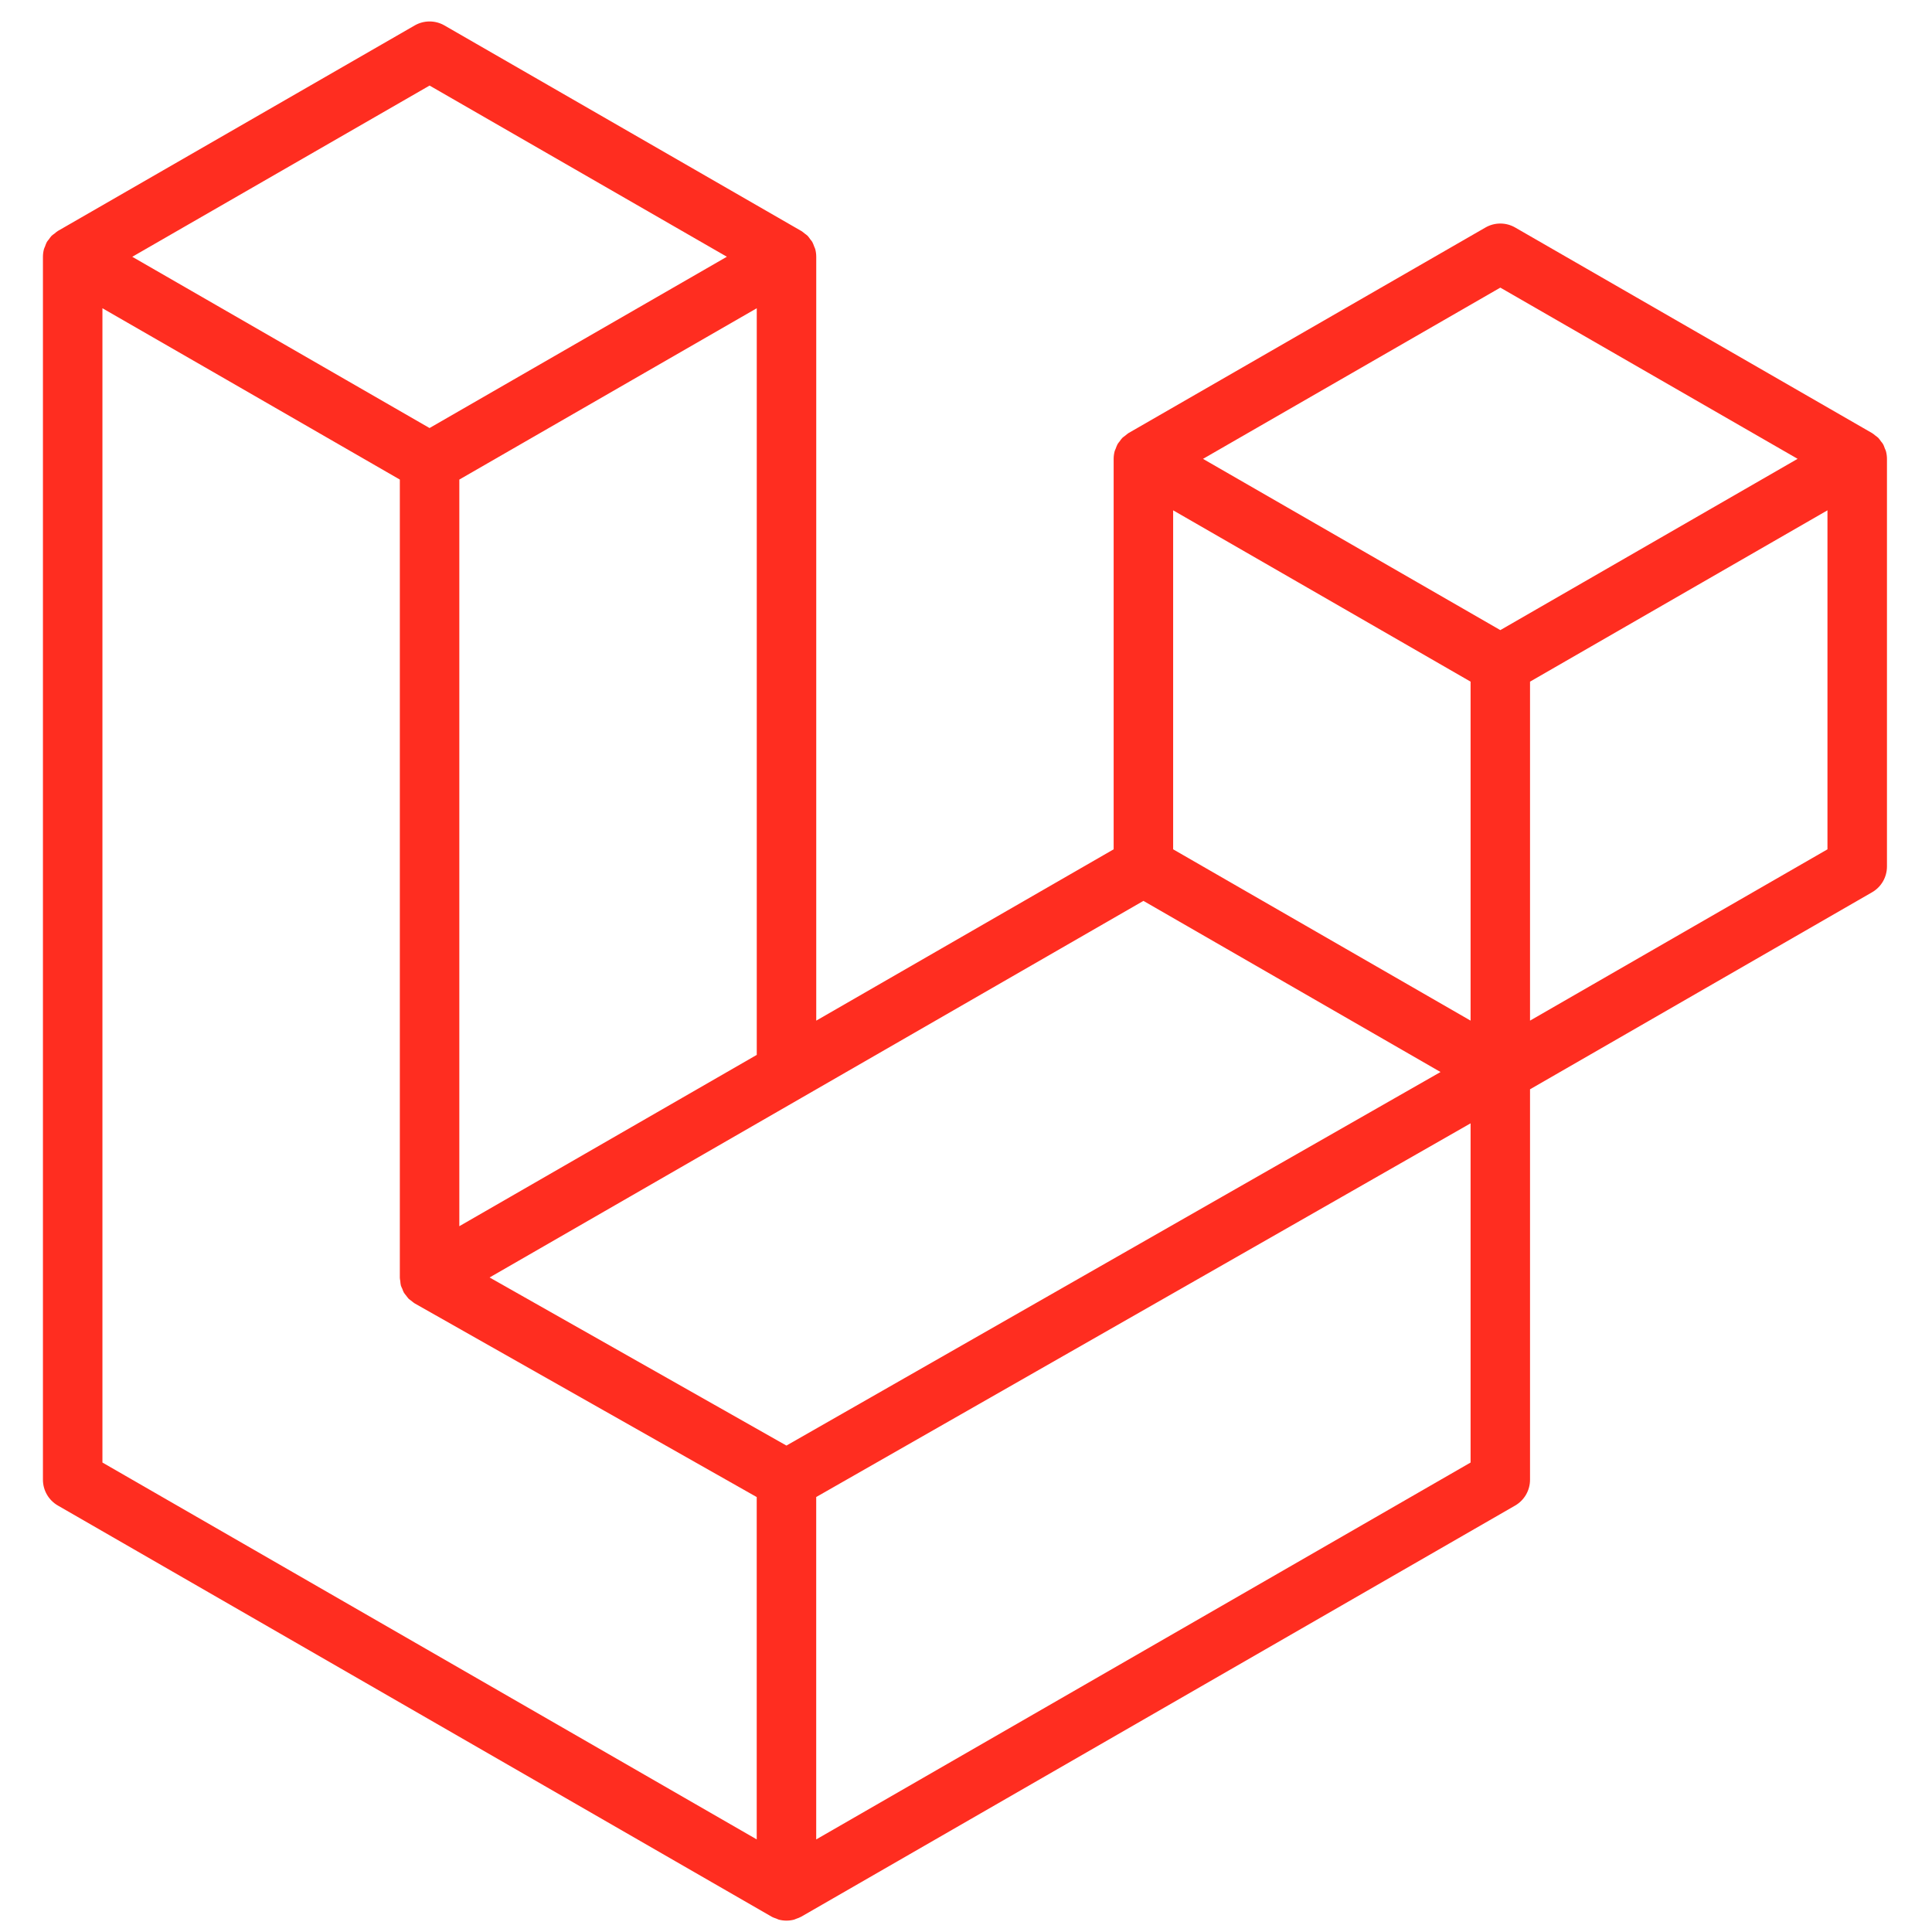
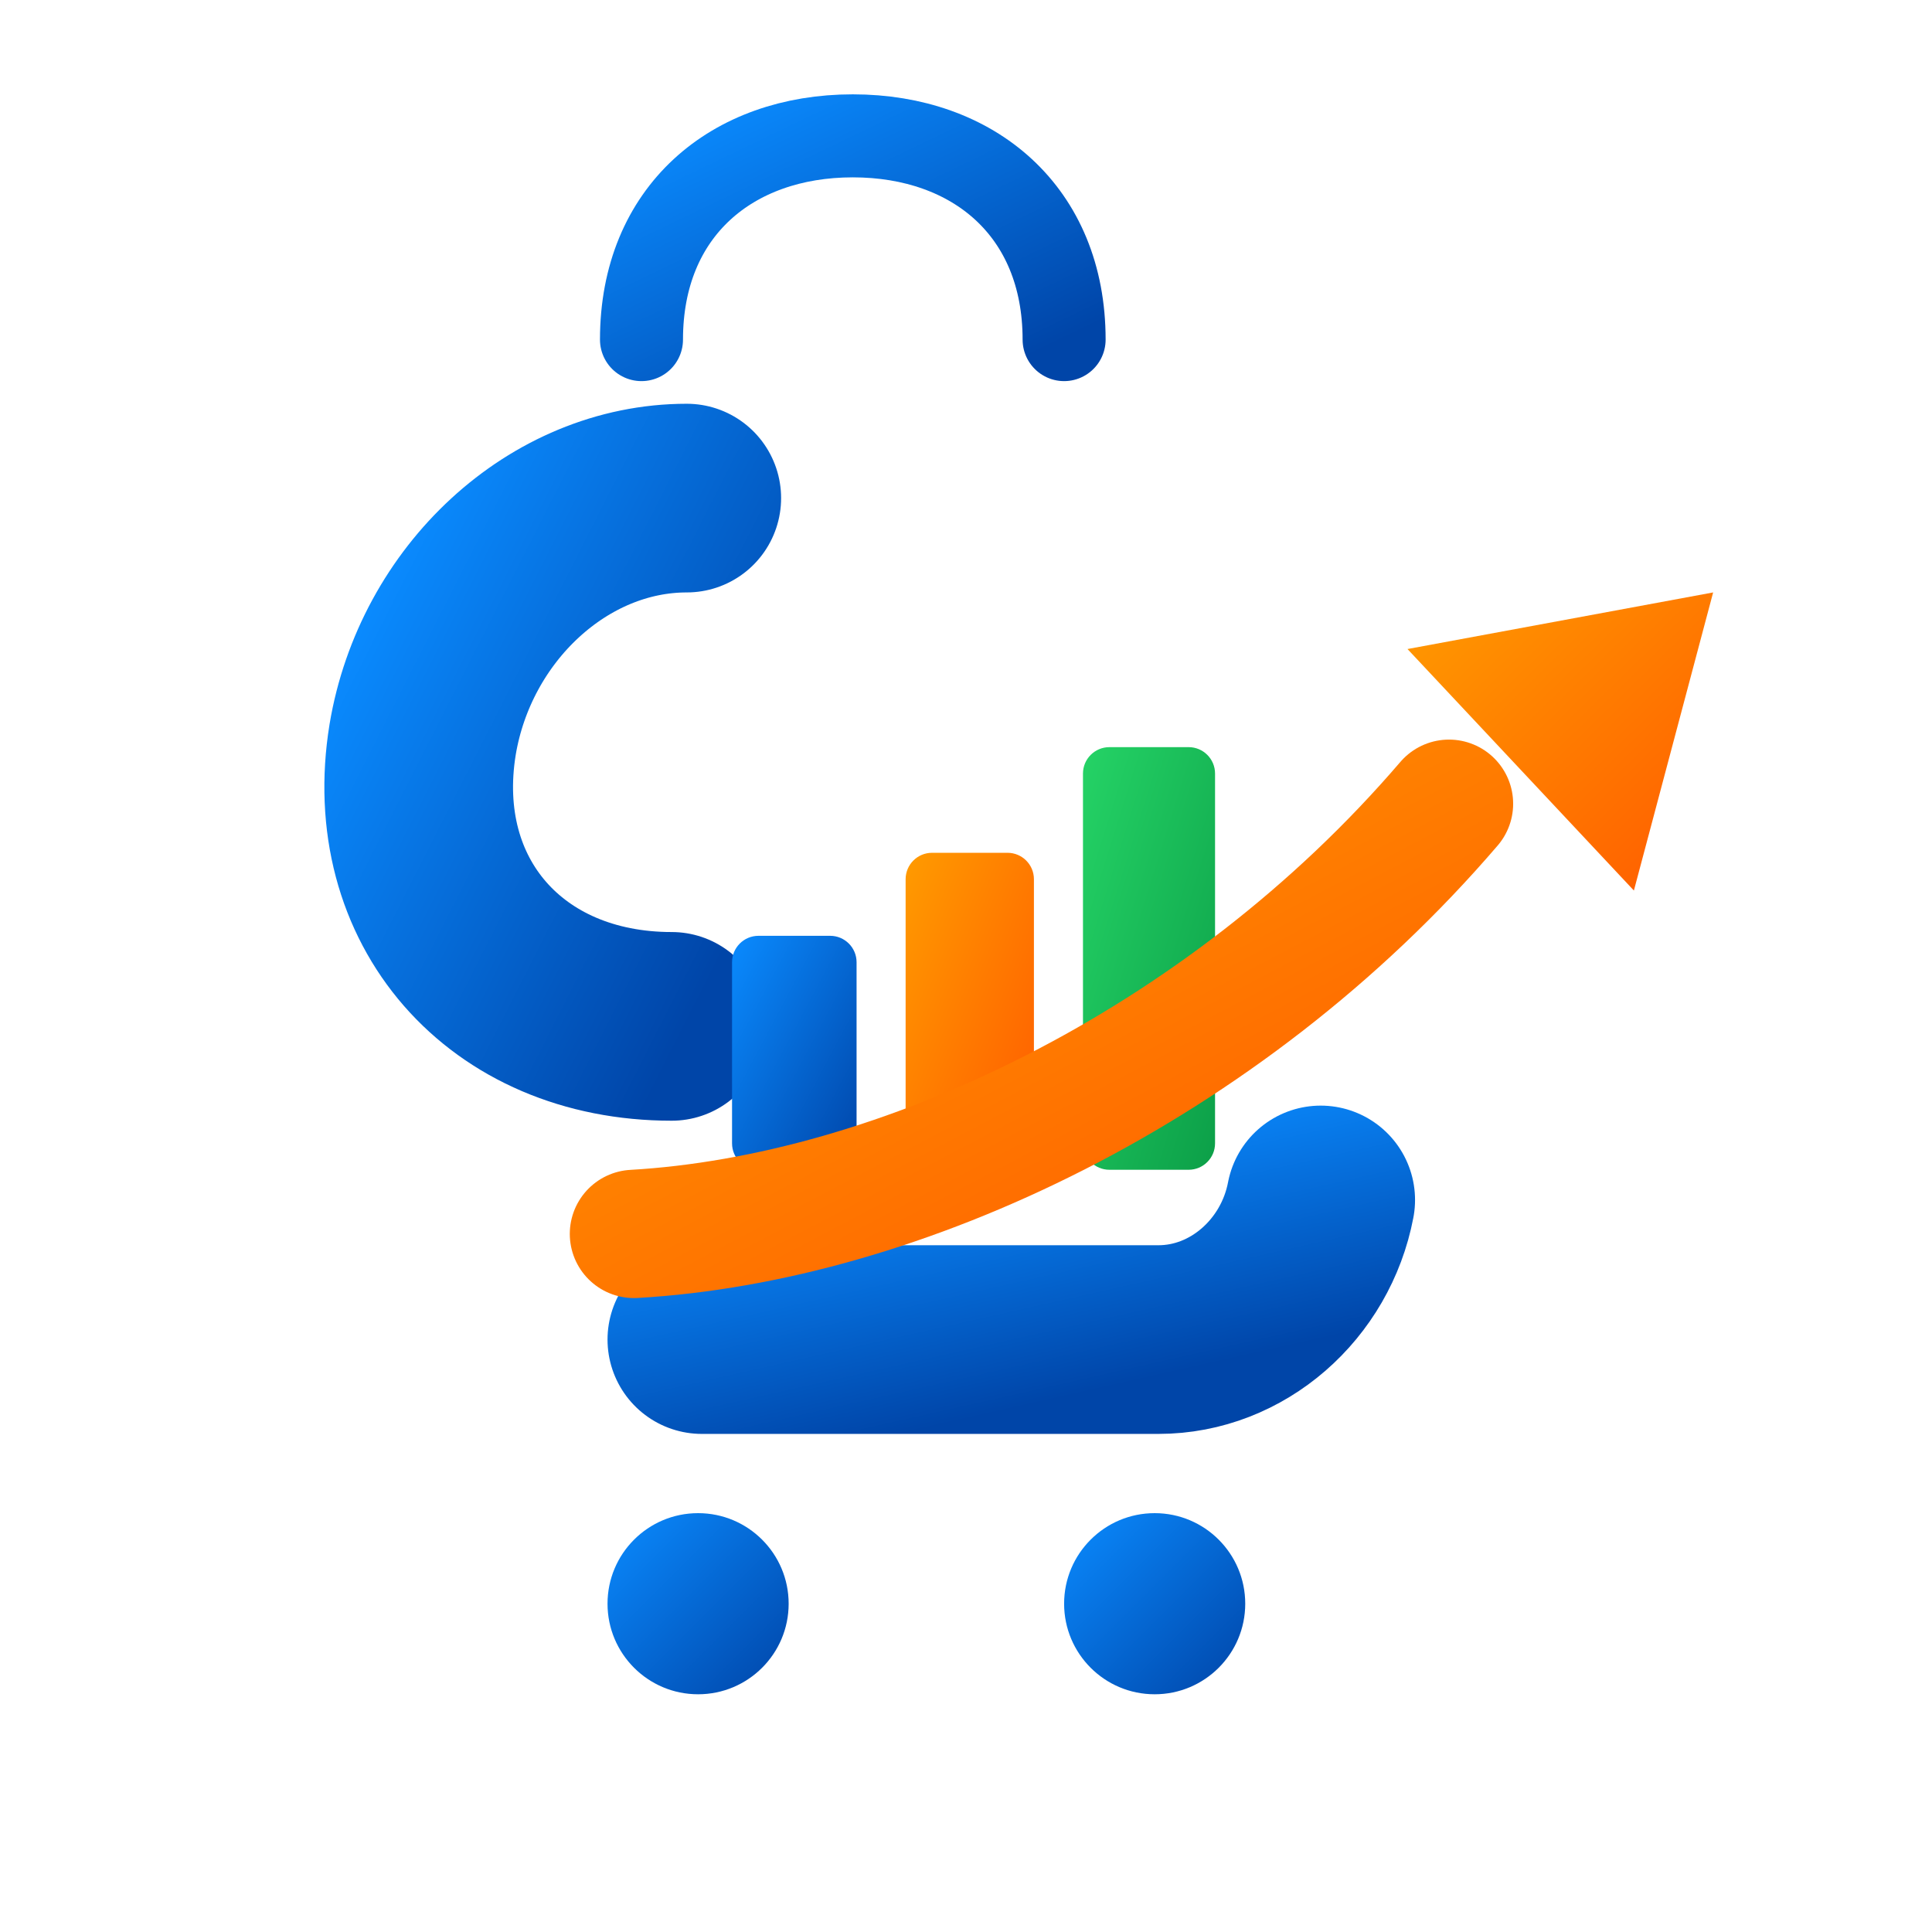
- <svg xmlns="http://www.w3.org/2000/svg" width="166" height="166" viewBox="0 0 166 166" fill="none">
-   <path fill-rule="evenodd" clip-rule="evenodd" d="M162.041 38.759C162.099 38.977 162.129 39.201 162.13 39.426V74.452C162.13 74.902 162.011 75.344 161.786 75.733C161.561 76.122 161.237 76.444 160.847 76.668L131.462 93.594V127.141C131.462 128.054 130.977 128.897 130.186 129.357L68.847 164.683C68.707 164.763 68.554 164.814 68.401 164.868C68.343 164.887 68.289 164.922 68.228 164.938C67.8 165.051 67.349 165.051 66.92 164.938C66.85 164.919 66.786 164.881 66.719 164.855C66.579 164.804 66.432 164.76 66.298 164.683L4.972 129.357C4.583 129.133 4.259 128.81 4.034 128.421C3.808 128.032 3.69 127.591 3.689 127.141L3.689 22.063C3.689 21.834 3.721 21.61 3.779 21.393C3.798 21.32 3.843 21.253 3.868 21.179C3.916 21.045 3.961 20.908 4.031 20.783C4.079 20.7 4.149 20.633 4.206 20.557C4.28 20.454 4.347 20.349 4.433 20.26C4.506 20.186 4.602 20.132 4.685 20.068C4.778 19.992 4.861 19.909 4.966 19.848L35.633 2.185C36.022 1.961 36.462 1.844 36.91 1.844C37.358 1.844 37.798 1.961 38.186 2.185L68.851 19.848H68.857C68.959 19.912 69.045 19.992 69.138 20.065C69.221 20.129 69.313 20.186 69.387 20.257C69.476 20.349 69.54 20.454 69.616 20.557C69.671 20.633 69.744 20.7 69.789 20.783C69.862 20.911 69.904 21.045 69.955 21.179C69.98 21.253 70.025 21.32 70.044 21.396C70.103 21.614 70.133 21.838 70.133 22.063V87.694L95.686 72.974V39.423C95.686 39.2 95.718 38.973 95.775 38.759C95.798 38.683 95.839 38.615 95.865 38.542C95.916 38.408 95.96 38.271 96.031 38.146C96.079 38.063 96.149 37.996 96.203 37.92C96.279 37.818 96.343 37.712 96.433 37.623C96.506 37.549 96.599 37.495 96.681 37.431C96.777 37.355 96.86 37.272 96.962 37.211L127.633 19.548C128.021 19.324 128.461 19.206 128.91 19.206C129.358 19.206 129.798 19.324 130.186 19.548L160.85 37.211C160.959 37.275 161.042 37.355 161.137 37.428C161.217 37.492 161.31 37.549 161.383 37.62C161.473 37.712 161.536 37.818 161.613 37.92C161.67 37.996 161.741 38.063 161.785 38.146C161.859 38.271 161.9 38.408 161.951 38.542C161.98 38.615 162.021 38.683 162.041 38.759ZM157.018 72.974V43.848L146.287 50.028L131.462 58.568V87.694L157.021 72.974H157.018ZM126.354 125.663V96.518L111.771 104.85L70.13 128.626V158.046L126.354 125.663ZM8.801 26.485V125.663L65.018 158.043V128.629L35.649 112L35.64 111.994L35.627 111.988C35.528 111.93 35.445 111.847 35.353 111.777C35.273 111.713 35.18 111.662 35.11 111.592L35.104 111.582C35.021 111.502 34.963 111.403 34.893 111.314C34.829 111.228 34.753 111.154 34.702 111.065L34.699 111.055C34.641 110.96 34.606 110.845 34.565 110.736C34.523 110.64 34.469 110.551 34.443 110.449C34.411 110.328 34.405 110.197 34.392 110.072C34.379 109.976 34.354 109.881 34.354 109.785V109.778V41.205L19.532 32.662L8.801 26.485ZM36.913 7.35L11.364 22.063L36.907 36.777L62.453 22.06L36.907 7.35H36.913ZM50.2 99.174L65.022 90.637V26.485L54.291 32.665L39.466 41.205V105.357L50.2 99.174ZM128.91 24.713L103.363 39.426L128.91 54.14L154.453 39.423L128.91 24.713ZM126.354 58.568L111.529 50.028L100.798 43.848V72.974L115.619 81.511L126.354 87.694V58.568ZM67.571 124.205L105.042 102.803L123.772 92.109L98.245 77.405L68.854 94.334L42.066 109.762L67.571 124.205Z" fill="#FF2D20" />
+ <svg xmlns="http://www.w3.org/2000/svg" viewBox="0 0 512 512" role="img" aria-label="StoreConsole favicon">
+   <defs>
+     <linearGradient id="blue" x1="0" y1="0" x2="1" y2="1">
+       <stop offset="0" stop-color="#0A8BFF" />
+       <stop offset="1" stop-color="#0045A8" />
+     </linearGradient>
+     <linearGradient id="orange" x1="0" y1="0" x2="1" y2="1">
+       <stop offset="0" stop-color="#FF9B00" />
+       <stop offset="1" stop-color="#FF5B00" />
+     </linearGradient>
+     <linearGradient id="green" x1="0" y1="0" x2="1" y2="1">
+       <stop offset="0" stop-color="#25D366" />
+       <stop offset="1" stop-color="#0C9F48" />
+     </linearGradient>
+   </defs>
+   <path d="M182 132 C148 132 118 160 112 196 C105 239 134 272 178 272" fill="none" stroke="url(#blue)" stroke-width="50" stroke-linecap="round" />
+   <path d="M186 355 L307 355 C328 355 346 339 350 318" fill="none" stroke="url(#blue)" stroke-width="50" stroke-linecap="round" />
+   <path d="M175 145 H348" fill="none" stroke="url(#blue)" stroke-width="42" stroke-linecap="round" />
+   <path d="M170 90 C170 56 194 36 226 36 C258 36 282 56 282 90" fill="none" stroke="url(#blue)" stroke-width="22" stroke-linecap="round" />
+   <circle cx="185" cy="425" r="24" fill="url(#blue)" />
+   <circle cx="306" cy="425" r="24" fill="url(#blue)" />
+   <rect x="194" y="248" width="33" height="62" rx="7" fill="url(#blue)" />
+   <rect x="240" y="226" width="34" height="84" rx="7" fill="url(#orange)" />
+   <rect x="287" y="198" width="35" height="112" rx="7" fill="url(#green)" />
+   <path d="M168 327 C238 323 324 283 384 213" fill="none" stroke="url(#orange)" stroke-width="34" stroke-linecap="round" />
+   <path d="M373 172 L454 157 L433 236 Z" fill="url(#orange)" />
</svg>
